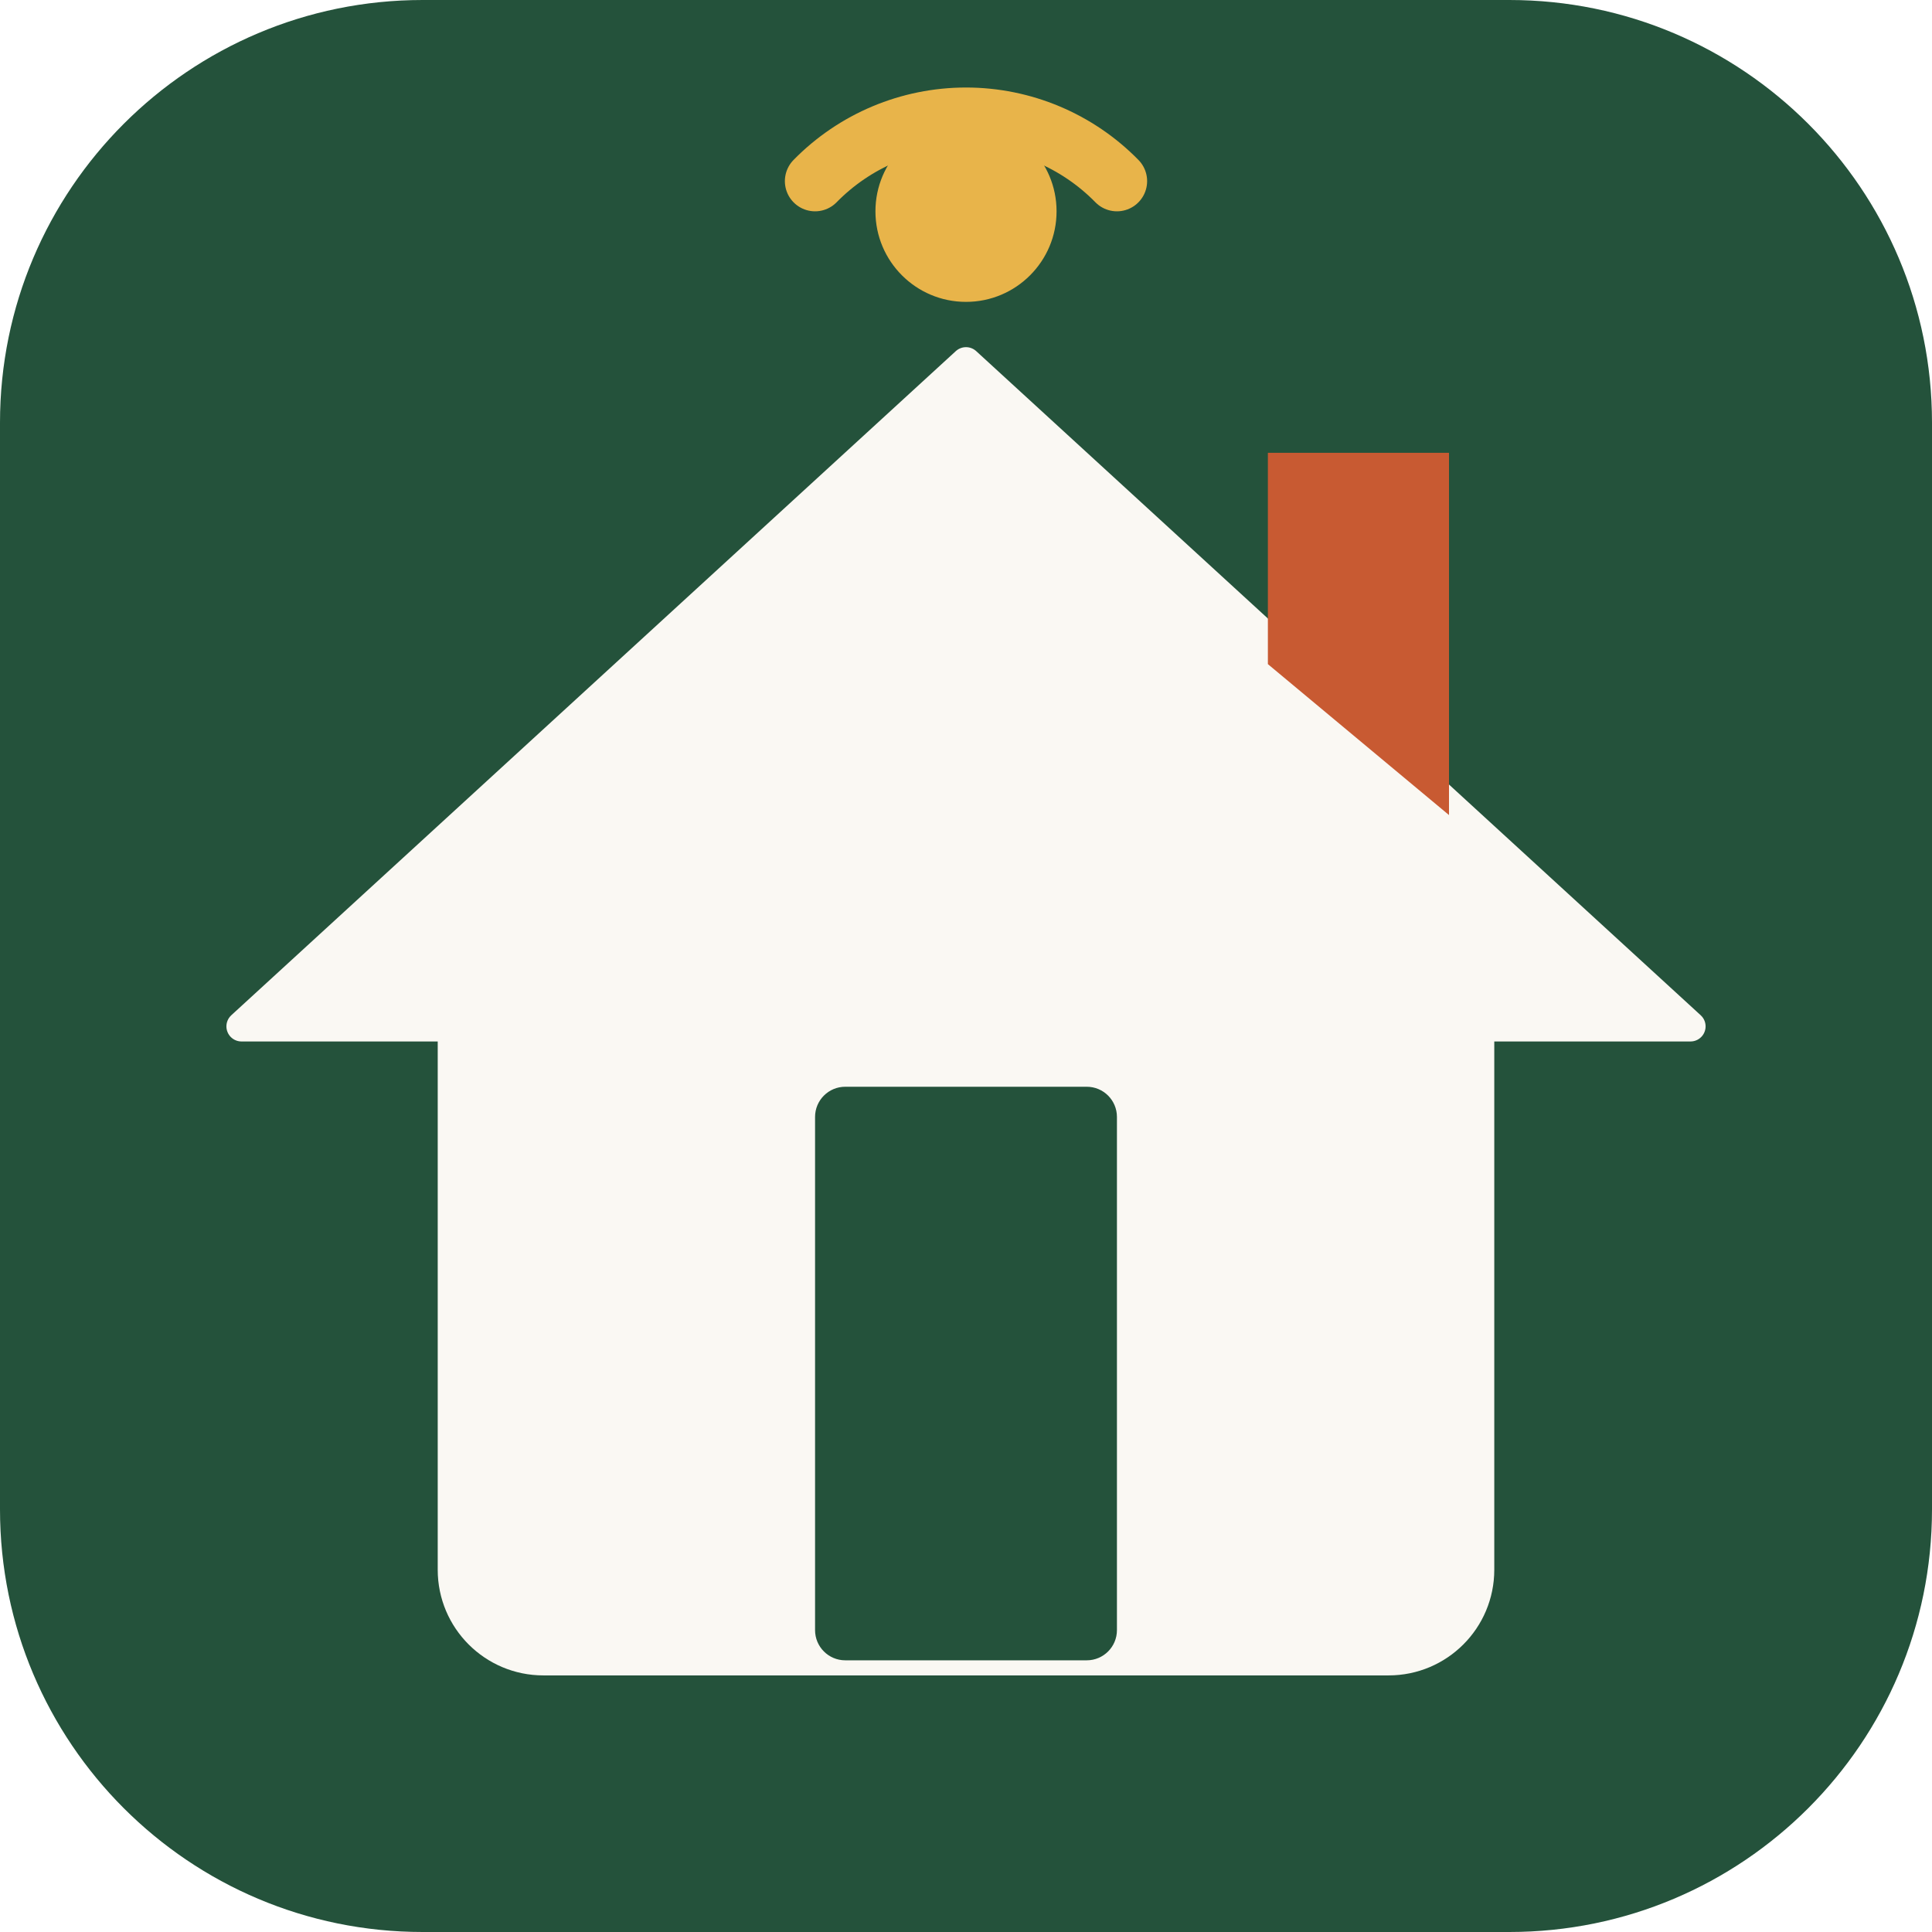
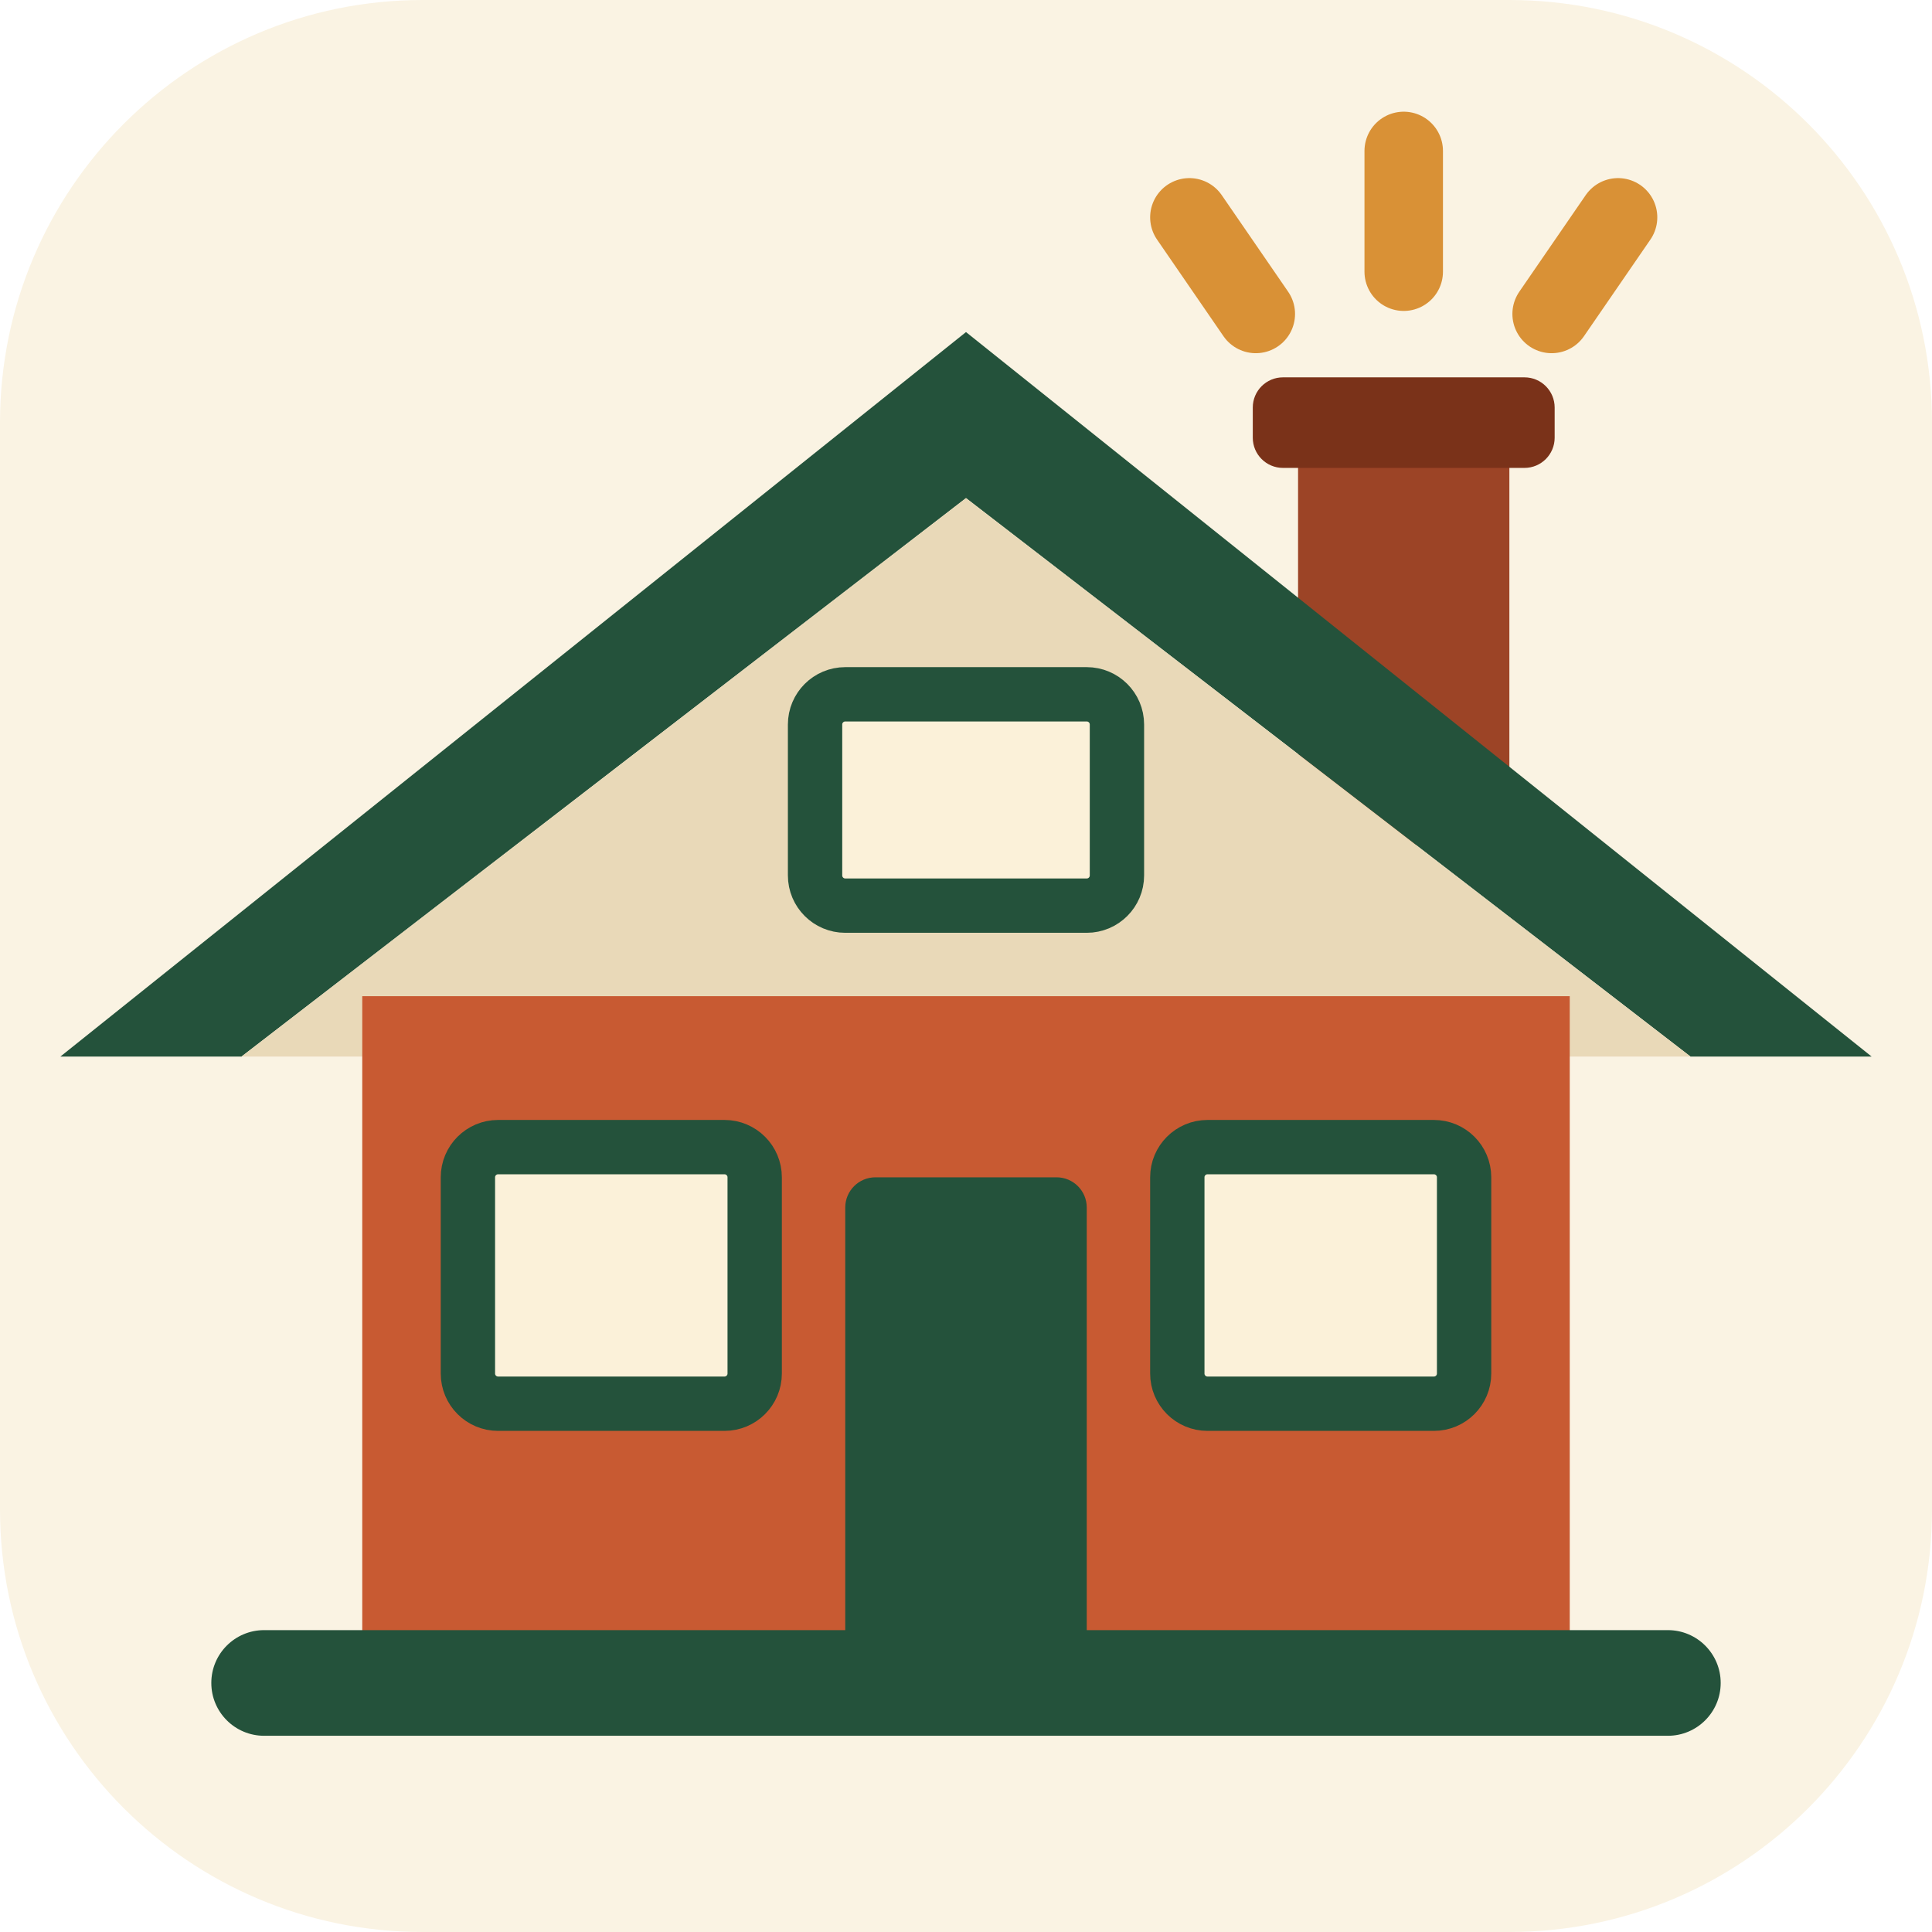
- <svg xmlns="http://www.w3.org/2000/svg" viewBox="0 0 32 32" fill="none">
-   <rect width="32" height="32" rx="7" fill="#24523B" />
-   <path d="M4 17L16 6l12 11h-3.5v9a1.5 1.5 0 0 1-1.5 1.5H9a1.5 1.5 0 0 1-1.5-1.5v-9H4z" fill="#FAF8F3" stroke="#FAF8F3" stroke-width="0.5" stroke-linejoin="round" />
-   <path d="M21 7.5v3.5l3 2.5V7.5h-3z" fill="#C85A32" />
-   <rect x="13.5" y="18" width="5" height="9.5" rx="0.5" fill="#24523B" />
-   <circle cx="16" cy="3.5" r="1.5" fill="#E8B44A" />
-   <path d="M13.5 3a3.5 3.5 0 0 1 5 0" stroke="#E8B44A" stroke-width="1" stroke-linecap="round" />
+ <svg xmlns="http://www.w3.org/2000/svg" viewBox="0 0 64 64">
+   <rect width="64" height="64" rx="14" fill="#FAF3E3" />
+   <g transform="translate(0 4)">
+     <g stroke="#D99136" stroke-width="2.6" stroke-linecap="round">
+       <line x1="46.5" y1="5" x2="46.5" y2="1" />
+       <line x1="41.6" y1="6.4" x2="39.4" y2="3.2" />
+       <line x1="51.4" y1="6.4" x2="53.6" y2="3.2" />
+     </g>
+     <rect x="43" y="10" width="7" height="14" fill="#9C4426" />
+     <rect x="41.5" y="8.5" width="10" height="3" rx="1" fill="#7A3219" />
+     <path d="M2 31 L32 7 L62 31 L56 31 L32 12.5 L8 31 Z" fill="#24523B" />
+     <path d="M8 31 L32 12.5 L56 31 Z" fill="#E9D9B8" />
+     <rect x="12" y="29" width="40" height="22" fill="#C85A32" />
+     <rect x="27" y="19" width="10" height="7" rx="1" fill="#FBF1D9" stroke="#24523B" stroke-width="1.8" />
+     <g stroke="#24523B" stroke-width="1.8" fill="#FBF1D9">
+       <rect x="15.5" y="34" width="9.5" height="8.5" rx="1" />
+       <rect x="39" y="34" width="9.5" height="8.5" rx="1" />
+     </g>
+     <rect x="28" y="35" width="8" height="16" rx="1" fill="#24523B" />
+     <rect x="7" y="50" width="50" height="3.5" rx="1.75" fill="#24523B" />
+   </g>
</svg>
